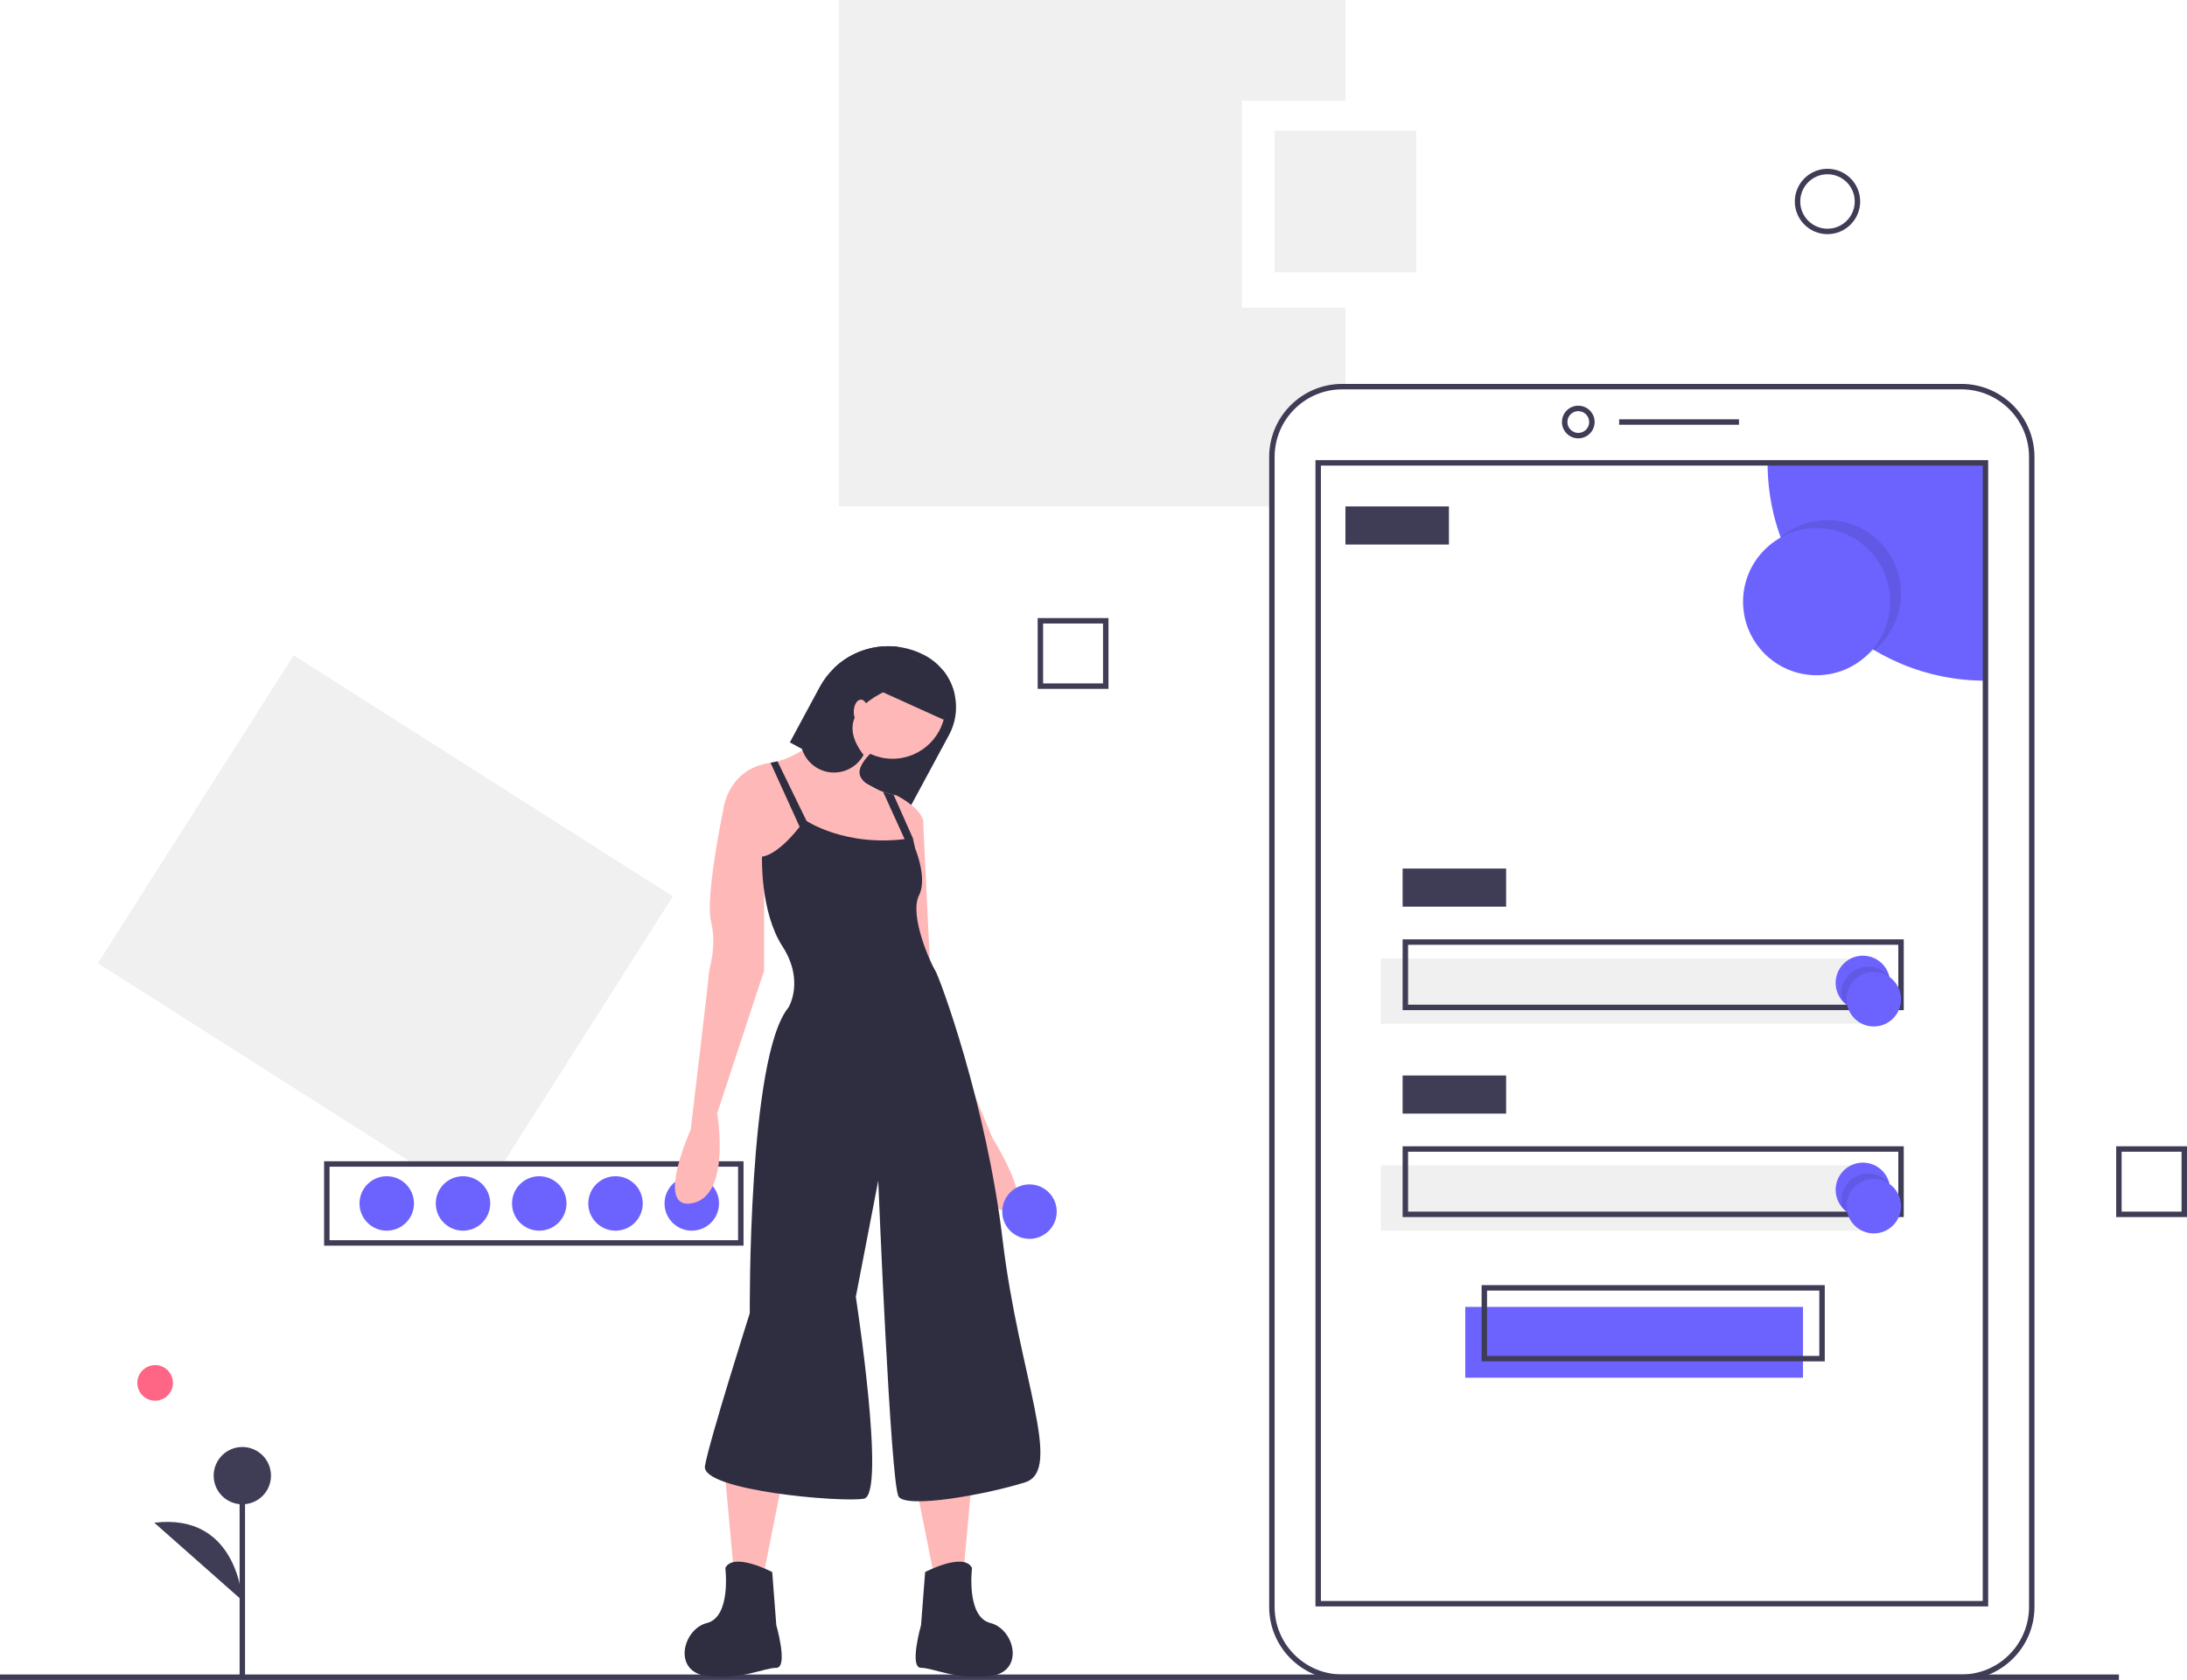
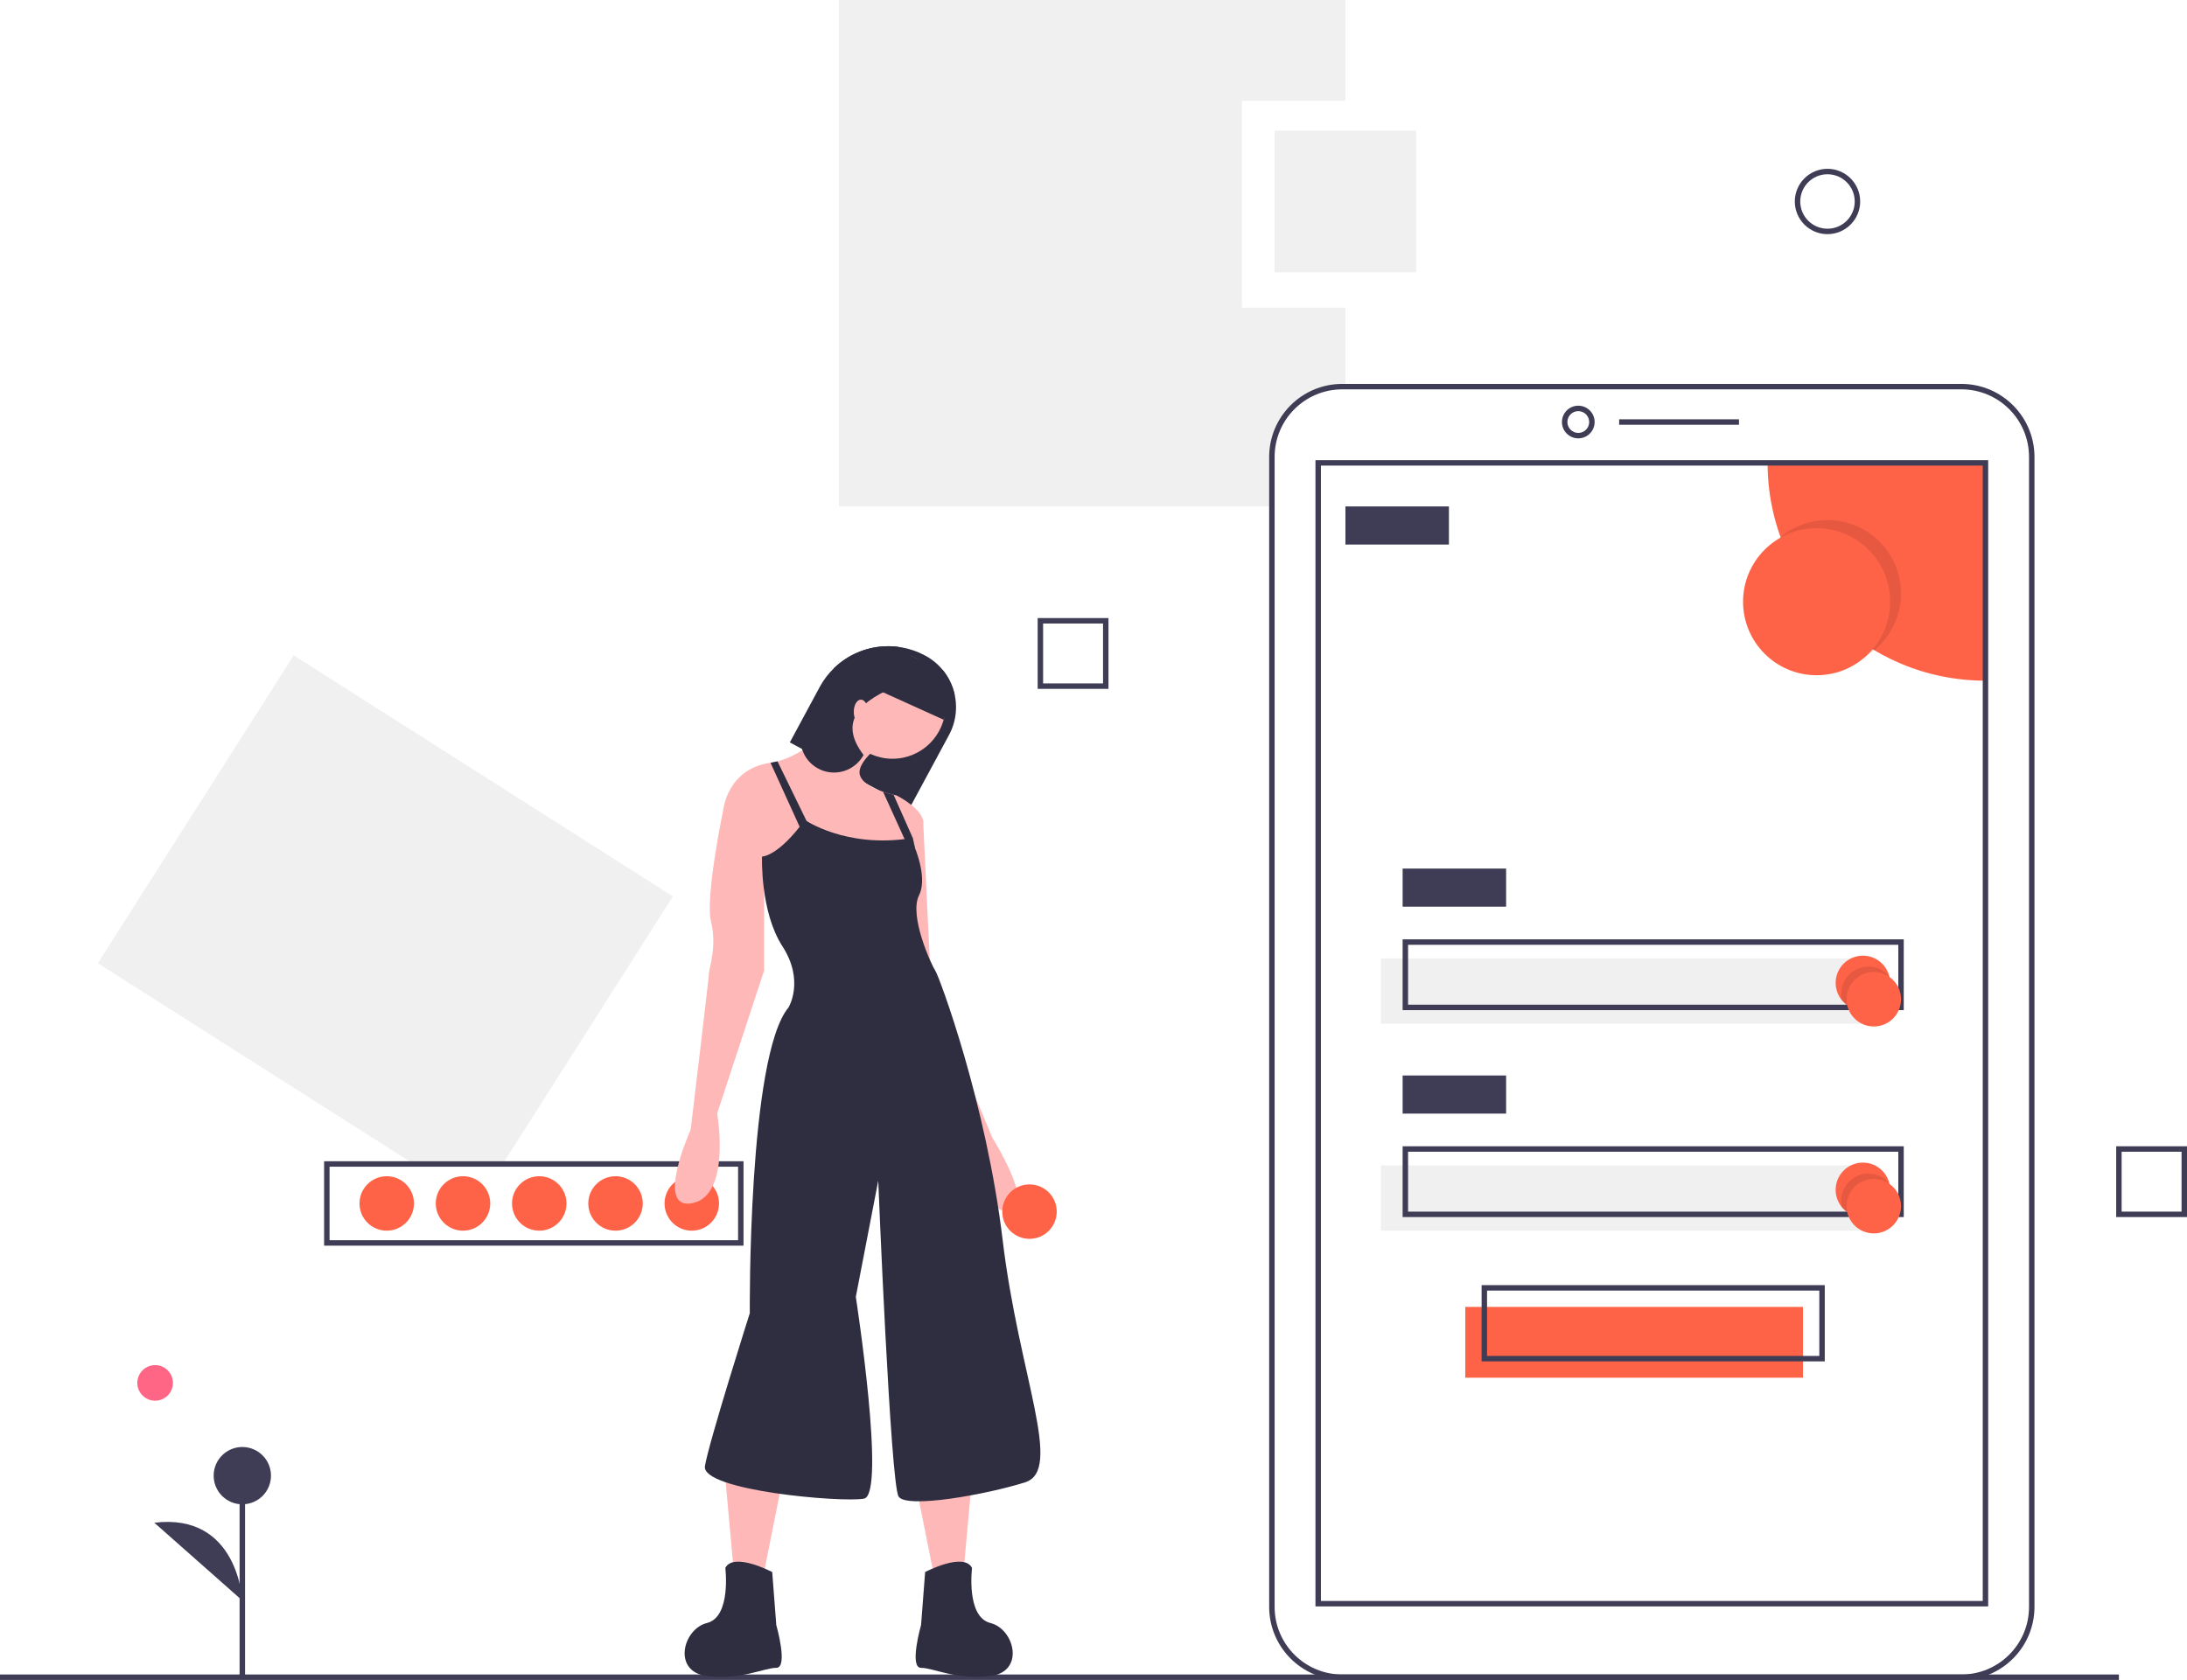
<svg xmlns="http://www.w3.org/2000/svg" id="bc52c4b0-5495-47d6-8fbf-e718e11a33f1" data-name="Layer 1" width="803" height="617" viewBox="0 0 803 617">
  <polygon points="184.898 427 247.069 329.231 107.835 240.694 35.931 353.769 151.095 427 184.898 427" fill="#f0f0f0" />
  <path d="M471.5,599h-154V568h154Zm-152-2h150V570h-150Z" transform="translate(-198.5 -141.5)" fill="#3f3d56" />
-   <circle cx="254" cy="442" r="10" fill="#6c63ff" />
-   <circle cx="226" cy="442" r="10" fill="#6c63ff" />
-   <circle cx="198" cy="442" r="10" fill="#6c63ff" />
-   <circle cx="170" cy="442" r="10" fill="#6c63ff" />
-   <circle cx="142" cy="442" r="10" fill="#6c63ff" />
+   <circle cx="254" cy="442" r="10" fill="#ff6347" />
+   <circle cx="226" cy="442" r="10" fill="#ff6347" />
+   <circle cx="198" cy="442" r="10" fill="#ff6347" />
+   <circle cx="170" cy="442" r="10" fill="#ff6347" />
+   <circle cx="142" cy="442" r="10" fill="#ff6347" />
  <path d="M654.5,254.5v-76h38v-37h-186v186h159V309.314A25.814,25.814,0,0,1,691.314,283.5H692.5v-29Z" transform="translate(-198.5 -141.5)" fill="#f0f0f0" />
-   <rect x="538" y="480" width="124" height="26" fill="#6c63ff" />
+   <rect x="538" y="480" width="124" height="26" fill="#ff6347" />
  <rect x="507" y="352" width="182" height="24" fill="#f0f0f0" />
  <rect y="615" width="778" height="2" fill="#3f3d56" />
  <path d="M918.686,758.5H691.314A26.845,26.845,0,0,1,664.5,731.686V309.314A26.845,26.845,0,0,1,691.314,282.5h227.371A26.845,26.845,0,0,1,945.5,309.314v422.371A26.845,26.845,0,0,1,918.686,758.5Zm-227.371-474A24.843,24.843,0,0,0,666.5,309.314v422.371A24.843,24.843,0,0,0,691.314,756.5h227.371A24.843,24.843,0,0,0,943.5,731.686V309.314A24.843,24.843,0,0,0,918.686,284.5Z" transform="translate(-198.5 -141.5)" fill="#3f3d56" />
  <path d="M778,302.5a6,6,0,1,1,6-6A6.007,6.007,0,0,1,778,302.5Zm0-10a4,4,0,1,0,4,4A4.004,4.004,0,0,0,778,292.5Z" transform="translate(-198.5 -141.5)" fill="#3f3d56" />
  <rect x="594.5" y="154" width="44" height="2" fill="#3f3d56" />
-   <path d="M927.5,311.5v80a80.004,80.004,0,0,1-80-80Z" transform="translate(-198.5 -141.5)" fill="#6c63ff" />
+   <path d="M927.5,311.5v80a80.004,80.004,0,0,1-80-80Z" transform="translate(-198.5 -141.5)" fill="#ff6347" />
  <path d="M928.5,731.5h-247v-421h247Zm-245-2h243v-417h-243Z" transform="translate(-198.5 -141.5)" fill="#3f3d56" />
  <circle cx="671" cy="218" r="27" opacity="0.1" />
-   <circle cx="667" cy="221" r="27" fill="#6c63ff" />
+   <circle cx="667" cy="221" r="27" fill="#ff6347" />
  <rect x="494" y="186" width="38" height="14" fill="#3f3d56" />
  <rect x="515" y="319" width="38" height="14" fill="#3f3d56" />
  <path d="M897.5,512.5h-184v-26h184Zm-182-2h180v-22h-180Z" transform="translate(-198.5 -141.5)" fill="#3f3d56" />
  <rect x="507" y="428" width="182" height="24" fill="#f0f0f0" />
  <rect x="515" y="395" width="38" height="14" fill="#3f3d56" />
  <path d="M897.5,588.5h-184v-26h184Zm-182-2h180v-22h-180Z" transform="translate(-198.5 -141.5)" fill="#3f3d56" />
  <path d="M868.5,641.5h-126v-28h126Zm-124-2h122v-24h-122Z" transform="translate(-198.5 -141.5)" fill="#3f3d56" />
-   <path d="M892.5,502.5a10.001,10.001,0,0,1-17.71,6.37l-.01-.01a9.999,9.999,0,1,1,17.43-8.73.01.01,0,0,0,.01.01A10.227,10.227,0,0,1,892.5,502.5Z" transform="translate(-198.5 -141.5)" fill="#6c63ff" />
+   <path d="M892.5,502.5a10.001,10.001,0,0,1-17.71,6.37l-.01-.01a9.999,9.999,0,1,1,17.43-8.73.01.01,0,0,0,.01.01A10.227,10.227,0,0,1,892.5,502.5Z" transform="translate(-198.5 -141.5)" fill="#ff6347" />
  <path d="M892.5,502.5a10.001,10.001,0,0,1-17.71,6.37l-.01-.01a10.228,10.228,0,0,1-.28-2.36,10.001,10.001,0,0,1,17.71-6.37.01.01,0,0,0,.01.01A10.227,10.227,0,0,1,892.5,502.5Z" transform="translate(-198.5 -141.5)" opacity="0.1" />
-   <circle cx="688" cy="367" r="10" fill="#6c63ff" />
-   <path d="M892.5,578.5a10.001,10.001,0,0,1-17.71,6.37l-.01-.01a9.999,9.999,0,1,1,17.43-8.73.01.01,0,0,0,.01.01A10.227,10.227,0,0,1,892.5,578.5Z" transform="translate(-198.5 -141.5)" fill="#6c63ff" />
+   <circle cx="688" cy="367" r="10" fill="#ff6347" />
+   <path d="M892.5,578.5a10.001,10.001,0,0,1-17.71,6.37l-.01-.01a9.999,9.999,0,1,1,17.43-8.73.01.01,0,0,0,.01.01A10.227,10.227,0,0,1,892.5,578.5Z" transform="translate(-198.5 -141.5)" fill="#ff6347" />
  <path d="M892.5,578.5a10.001,10.001,0,0,1-17.71,6.37l-.01-.01a10.228,10.228,0,0,1-.28-2.36,10.001,10.001,0,0,1,17.71-6.37.01.01,0,0,0,.01.01A10.227,10.227,0,0,1,892.5,578.5Z" transform="translate(-198.5 -141.5)" opacity="0.1" />
-   <circle cx="688" cy="443" r="10" fill="#6c63ff" />
+   <circle cx="688" cy="443" r="10" fill="#ff6347" />
  <rect x="468" y="48" width="52" height="52" fill="#f0f0f0" />
  <path d="M869.5,227.5a12,12,0,1,1,12-12A12.013,12.013,0,0,1,869.5,227.5Zm0-22a10,10,0,1,0,10,10A10.011,10.011,0,0,0,869.5,205.5Z" transform="translate(-198.5 -141.5)" fill="#3f3d56" />
  <path d="M605.5,394.5h-26v-26h26Zm-24-2h22v-22h-22Z" transform="translate(-198.5 -141.5)" fill="#3f3d56" />
  <path d="M1001.5,588.5h-26v-26h26Zm-24-2h22v-22h-22Z" transform="translate(-198.5 -141.5)" fill="#3f3d56" />
  <path d="M488.503,414.166l4.462,2.403,15.182,8.183,24.51,13.206,14.284-26.501a21.525,21.525,0,0,0-8.744-29.189,28.59,28.59,0,0,0-33.381,4.529l-.007.007a28.623,28.623,0,0,0-5.375,7.075Z" transform="translate(-198.5 -141.5)" fill="#2f2e41" />
  <polygon points="356.9 542.937 353.906 575.876 342.676 577.373 335.19 539.942 356.9 542.937" fill="#ffb8b8" />
  <path d="M538.182,718.873s14.224-7.486,17.218-1.497c0,0-2.246,17.967,6.738,20.213s12.727,17.967,0,19.464-20.962-2.995-25.453-2.995,0-15.721,0-15.721Z" transform="translate(-198.5 -141.5)" fill="#2f2e41" />
  <polygon points="266.316 542.937 269.311 575.876 280.54 577.373 288.026 539.942 266.316 542.937" fill="#ffb8b8" />
  <path d="M482.034,718.873s-14.224-7.486-17.218-1.497c0,0,2.246,17.967-6.738,20.213s-12.727,17.967,0,19.464S479.04,754.059,483.532,754.059s0-15.721,0-15.721Z" transform="translate(-198.5 -141.5)" fill="#2f2e41" />
  <circle cx="327.704" cy="259.206" r="19.464" fill="#ffb8b8" />
  <path d="M464.067,438.886,479.789,463.591l18.716-1.497,30.694,2.246s2.897-5.794,5.263-11.432a44.285,44.285,0,0,0,2.972-8.781c.749-5.24-9.732-10.481-9.732-10.481s-.412-.075-1.1-.24c-.913-.217-2.321-.576-3.863-1.101-3.481-1.183-7.666-3.189-8.512-6.146-1.497-5.24,9.732-12.727,9.732-12.727l-13.475-12.727s-11.971,16.627-26.509,20.415a23.155,23.155,0,0,1-2.56.524c-.045.007-.082.015-.127.022C465.565,423.914,464.067,438.886,464.067,438.886Z" transform="translate(-198.5 -141.5)" fill="#ffb8b8" />
  <path d="M472.302,432.149l-8.235,6.738s-6.738,32.191-4.492,41.175-.749,17.218-.749,18.716S452.089,556.421,452.089,556.421s-13.475,29.945.749,26.951,8.984-32.94,8.984-32.94l17.218-52.404V453.859Z" transform="translate(-198.5 -141.5)" fill="#ffb8b8" />
  <path d="M531.444,438.138l5.989,4.492,2.995,62.885,22.459,53.901s16.47,26.202,5.989,26.951S551.657,559.415,551.657,559.415l-20.213-51.655-2.995-50.158Z" transform="translate(-198.5 -141.5)" fill="#ffb8b8" />
  <path d="M494.013,442.629s14.973,10.481,38.929,6.738c0,0,6.738,13.475,2.995,20.962s4.492,25.453,5.989,27.699,18.716,48.661,24.705,98.819,22.459,84.595,8.235,89.087-43.42,9.732-46.415,5.24-7.486-116.038-7.486-116.038l-8.235,42.672s11.229,72.617,2.995,74.114-59.89-2.995-58.393-11.978,16.47-56.147,16.47-56.147-.749-94.327,14.224-112.294c0,0,5.989-9.732-2.246-22.459s-7.486-32.94-7.486-32.94S484.28,456.105,494.013,442.629Z" transform="translate(-198.5 -141.5)" fill="#2f2e41" />
  <polygon points="282.913 280.145 295.513 307.867 298.507 306.37 285.473 279.621 282.913 280.145" fill="#2f2e41" />
  <path d="M522.737,432.306l9.455,20.804,2.268-.202-.771-3.541-7.09-15.961C525.687,433.189,524.28,432.83,522.737,432.306Z" transform="translate(-198.5 -141.5)" fill="#2f2e41" />
  <path d="M492.964,416.57a12.323,12.323,0,0,0,22.609,2.201c-9.47-12.382-1.348-20.161,14.037-26.045a12.312,12.312,0,0,0-1.325-13.655,28.687,28.687,0,0,0-23.47,7.726l-.007.007L493.878,407.077A12.264,12.264,0,0,0,492.964,416.57Z" transform="translate(-198.5 -141.5)" fill="#2f2e41" />
  <ellipse cx="316.1" cy="261.452" rx="2.62" ry="4.492" fill="#ffb8b8" />
  <path d="M522.408,395.623l22.504,10.196,4.125-9.103a21.563,21.563,0,0,0-4.342-9.081l-15.489-7.015Z" transform="translate(-198.5 -141.5)" fill="#2f2e41" />
-   <circle cx="378" cy="445" r="10" fill="#6c63ff" />
+   <circle cx="378" cy="445" r="10" fill="#ff6347" />
  <circle cx="56.957" cy="507.911" r="6.535" fill="#ff6584" />
  <rect x="87.975" y="541.973" width="2" height="74.411" fill="#3f3d56" />
  <circle cx="88.975" cy="541.972" r="10.523" fill="#3f3d56" />
  <path d="M287.475,729.334s-1.503-32.332-32.32-28.574" transform="translate(-198.5 -141.5)" fill="#3f3d56" />
</svg>
